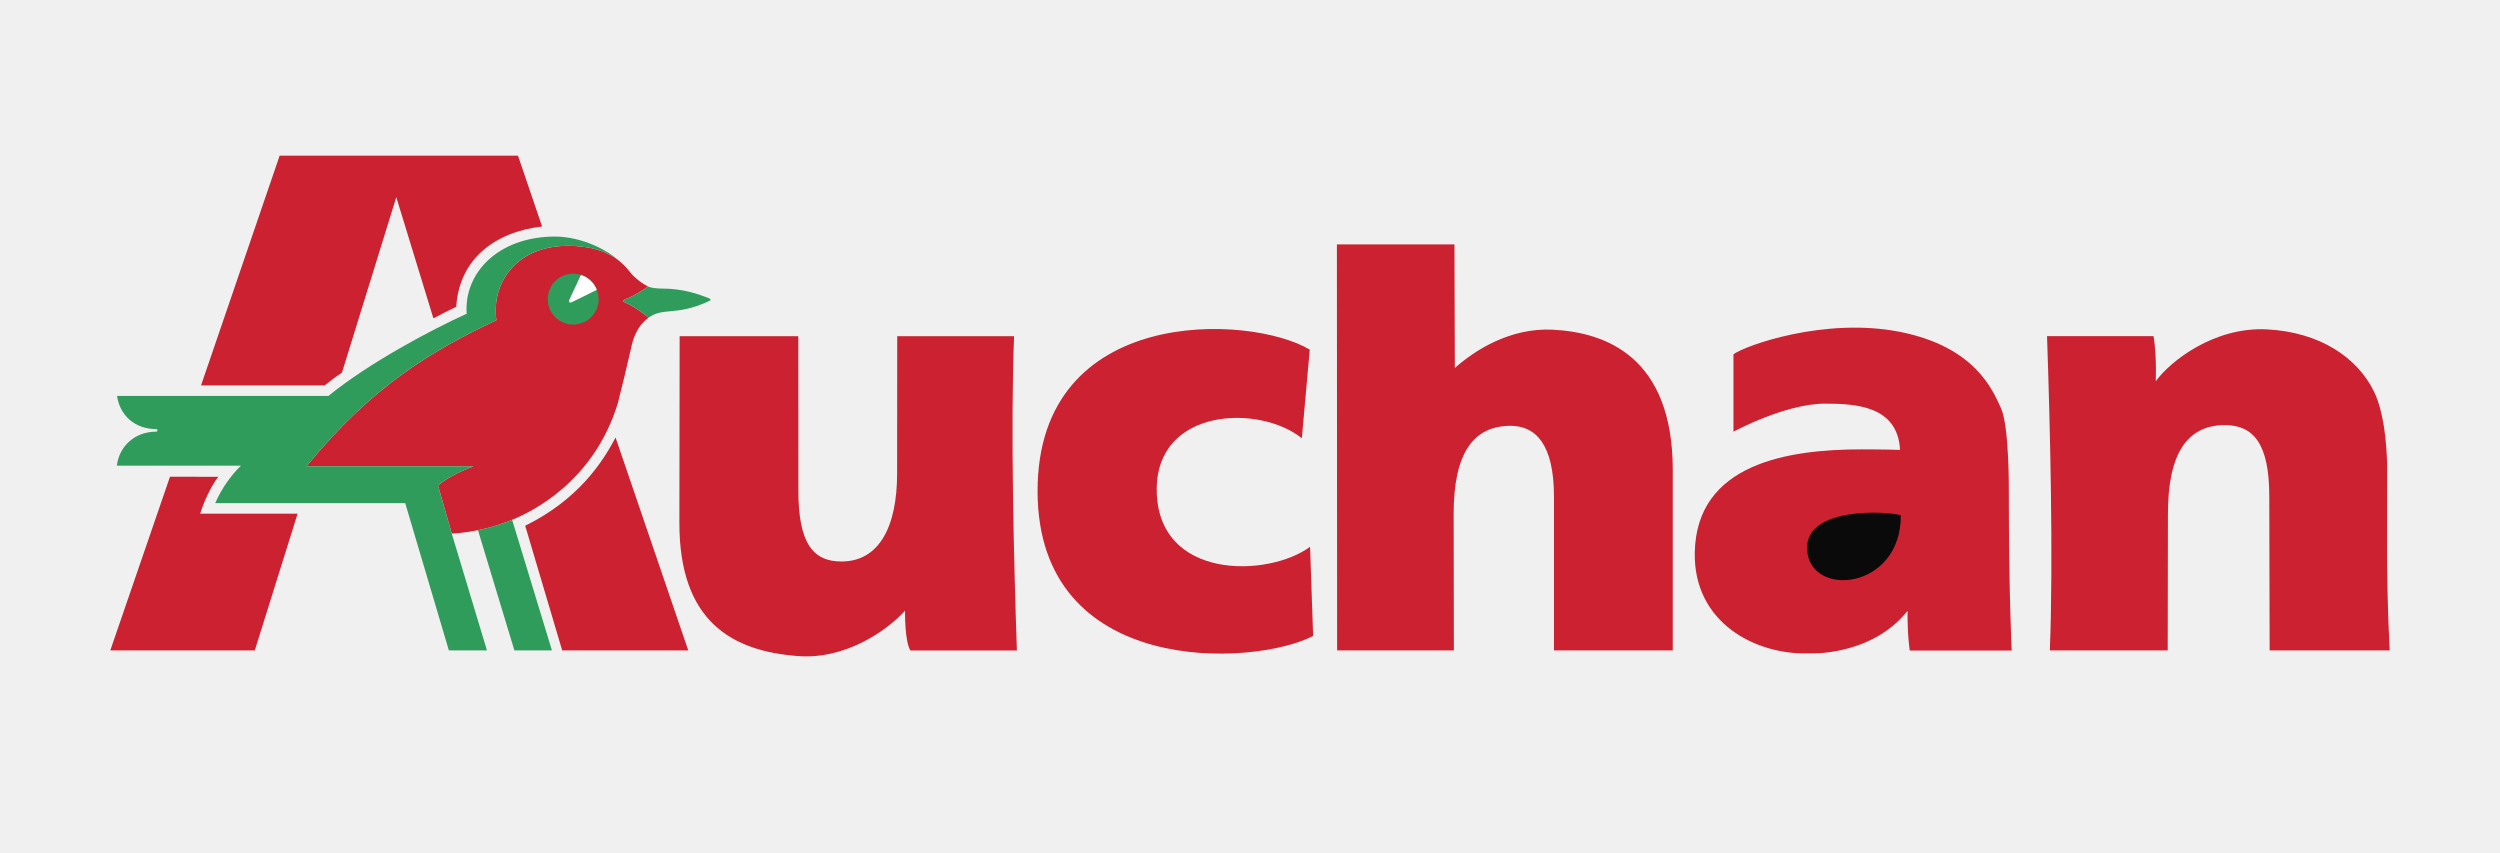
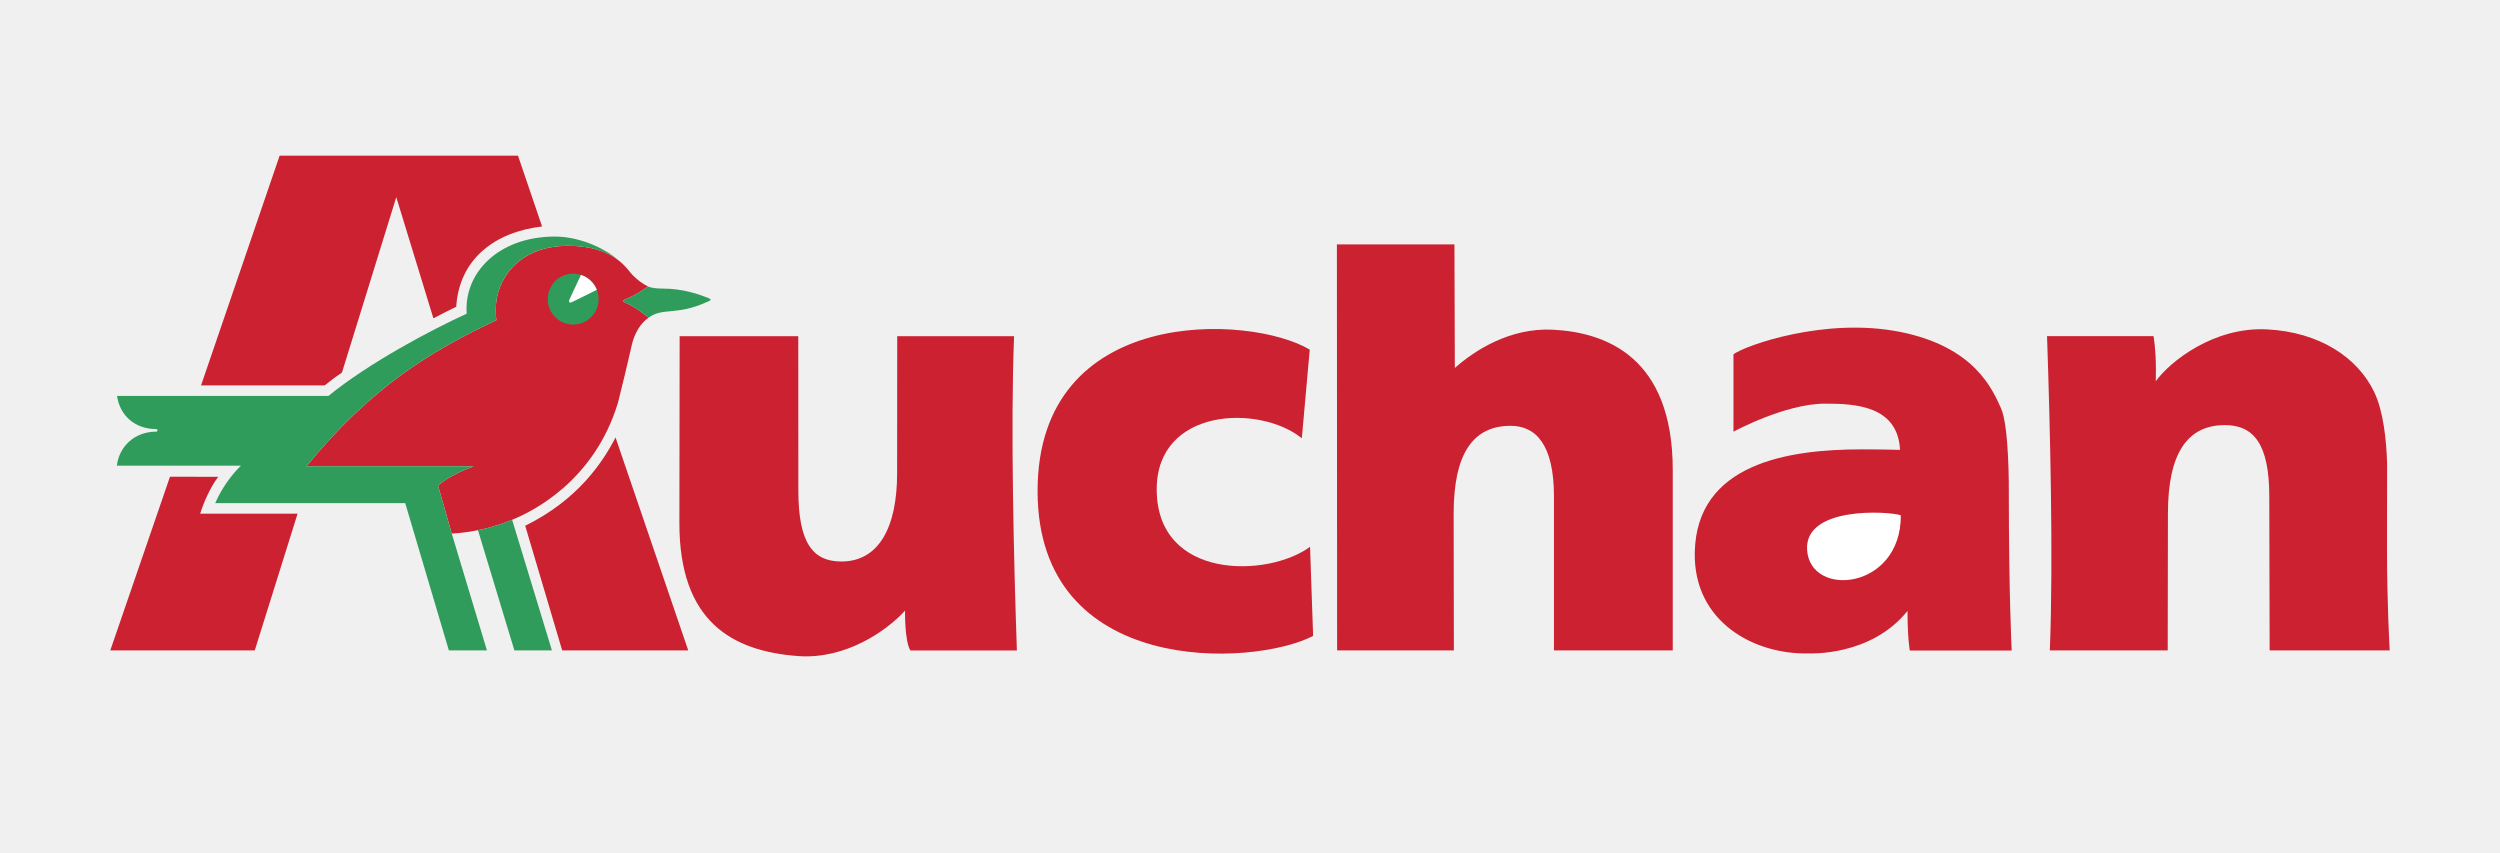
<svg xmlns="http://www.w3.org/2000/svg" width="2500" height="853" viewBox="0 0 2500 853" fill="none">
  <g clip-path="url(#clip0_665_21)">
    <path fill-rule="evenodd" clip-rule="evenodd" d="M625.661 299.116C633.962 296.068 644.532 289.155 647.995 286.445C642.327 283.591 638.138 280.556 632.561 275.057C627.256 269.83 615.117 245.823 568.049 245.823C517.325 245.823 495.847 280.881 495.847 308.636C495.847 311.891 495.691 316.119 496.469 320.153C430.868 351.177 371.895 386.338 306.449 466.283H473.604C464.071 470.006 449.415 475.751 438.015 485.53L451.775 533.609C473.953 532.269 495.72 527.031 516.08 518.136C530.541 511.6 593.755 482.599 617.944 402.796C620.123 394.729 630.084 353.226 631.329 347.026C632.561 340.827 636.452 326.262 648.54 317.728C645.297 314.848 635.894 307.378 625.7 302.799C622.198 301.502 622.198 300.4 625.661 299.116Z" fill="#CC2131" />
    <path fill-rule="evenodd" clip-rule="evenodd" d="M573.173 273.67C569.831 273.672 566.523 274.331 563.436 275.612C560.349 276.892 557.545 278.768 555.183 281.132C552.822 283.496 550.949 286.303 549.671 289.391C548.394 292.479 547.738 295.788 547.739 299.13C547.741 302.471 548.401 305.78 549.681 308.867C550.962 311.953 552.837 314.757 555.202 317.119C557.566 319.481 560.372 321.354 563.46 322.631C566.548 323.908 569.857 324.565 573.199 324.563C579.948 324.56 586.419 321.876 591.189 317.101C595.958 312.326 598.636 305.852 598.633 299.104C598.629 292.355 595.945 285.884 591.17 281.114C586.396 276.344 579.922 273.666 573.173 273.67Z" fill="#2F9C5C" />
    <path fill-rule="evenodd" clip-rule="evenodd" d="M517.987 155.645H279.654L201.044 385.404H324.711C328.745 382.213 334.503 377.492 341.948 372.603L396.278 197.135L433.398 318.337C440.932 314.328 448.543 310.462 456.224 306.742C459.272 258.806 495.004 231.959 542.084 226.472L517.987 155.645ZM169.982 476.737L110.295 650.389H254.765L297.578 513.675H200.188C203.664 502.093 210.979 486.166 218.281 476.789L169.982 476.737Z" fill="#CC2131" />
    <path fill-rule="evenodd" clip-rule="evenodd" d="M477.975 530.186L514.381 650.39H551.915L512.111 519.732C503.33 523.546 490.192 527.683 477.975 530.186Z" fill="#2F9C5C" />
    <path fill-rule="evenodd" clip-rule="evenodd" d="M615.545 437.478C602.315 463.041 577.427 500.018 525.197 525.737L562.187 650.389H688.24C688.227 650.389 615.571 437.426 615.545 437.478Z" fill="#CC2131" />
    <path fill-rule="evenodd" clip-rule="evenodd" d="M708.007 297.846C699.084 294.292 682.768 288.572 662.729 288.572C656.867 288.572 651.251 288.001 647.996 286.458C644.52 289.169 633.962 296.082 625.662 299.13C622.199 300.414 622.199 301.516 625.675 302.8C635.869 307.391 645.259 314.862 648.514 317.728C663.339 306.898 675.79 316.301 708.02 301.542C711.483 300.258 711.457 299.13 708.007 297.846ZM156.221 429.061C156.391 429.064 156.559 429.101 156.715 429.169C156.872 429.238 157.013 429.336 157.131 429.459C157.249 429.582 157.341 429.726 157.403 429.885C157.465 430.044 157.496 430.213 157.492 430.384C157.492 430.552 157.459 430.718 157.394 430.873C157.329 431.028 157.235 431.169 157.115 431.287C156.996 431.405 156.854 431.498 156.699 431.562C156.543 431.625 156.376 431.656 156.208 431.655C133.783 431.655 118.894 447.387 116.884 465.674H240.953C231.964 474.208 221.446 488.475 215.234 503.118H405.215L448.858 650.39H486.937L451.763 533.61L438.002 485.531C449.403 475.752 464.058 470.006 473.591 466.284H306.437C371.882 386.338 430.869 351.177 496.457 320.154C495.679 316.12 495.834 311.892 495.834 308.636C495.834 280.881 517.312 245.824 568.037 245.824C584.781 245.824 603.47 249.157 617.192 259.286C609.164 251.608 582.771 236.369 554.315 236.55C497.871 236.927 463.734 273.242 466.678 313.72C430.648 330.036 368.069 363.498 328.473 395.91H117.026C119.828 415.235 134.588 429.061 156.221 429.061Z" fill="#2F9C5C" />
    <path fill-rule="evenodd" clip-rule="evenodd" d="M572.071 302.06L596.843 289.817C595.461 286.306 593.316 283.145 590.564 280.564C587.812 277.982 584.521 276.044 580.929 274.889L569.451 299.518C568.283 302.177 569.477 303.318 572.071 302.06Z" fill="white" />
    <path fill-rule="evenodd" clip-rule="evenodd" d="M2386.99 548.629C2386.99 604.334 2389.7 650.416 2389.7 650.416H2269.64L2269.28 496.296C2269.28 443.885 2253.56 425.092 2224.85 425.092C2187.25 425.092 2167.93 453.509 2167.93 513.403L2167.71 650.416H2049.83C2053.52 558.694 2049.95 421.006 2047.03 336.132H2153.53C2153.53 336.132 2155.9 348.83 2155.9 369.296L2155.79 381.228C2170.4 361.086 2214.11 326.742 2266.78 329.362C2319.45 332.008 2357.51 357.325 2374.19 391.993C2383.65 411.655 2386.45 441.395 2387.1 463.508L2386.99 548.629ZM905.056 610.611C886.781 630.831 845.486 659.546 798.276 656.084C731.767 651.168 679.382 621.376 679.382 523.066L679.641 336.197H798.276L798.341 490.317C798.341 542.702 812.646 561.495 841.361 561.495C878.961 561.495 897.118 527.151 897.118 473.184L897.222 336.197H1014.08C1010.4 427.893 1013.96 565.58 1016.88 650.455H910.373C904.472 640.766 905.056 610.611 905.056 610.611ZM1907.51 610.897C1907.51 638.912 1909.82 650.545 1909.82 650.545H2011.69C2011.69 650.545 2008.86 596.747 2008.81 492.146C2008.81 490.68 2009.34 426.337 2000.92 408.05C1992.52 389.749 1975.01 346.806 1899.98 331.878C1824.95 316.963 1745.29 345.471 1733.47 354.277V431.681C1733.47 431.681 1785.08 403.64 1825.01 403.64C1855.23 403.64 1897.77 405.637 1900.04 449.89C1900.04 449.89 1884.3 449.358 1861.52 449.358C1788.28 449.358 1696.41 463.366 1694.76 552.611C1693.49 622.453 1754.98 654.929 1808.94 653.399C1808.94 653.399 1870.94 656.693 1907.51 610.897Z" fill="#CC2131" />
-     <path fill-rule="evenodd" clip-rule="evenodd" d="M1807.08 549.614C1804.64 505.582 1889.98 511.366 1900.81 515.296C1901.3 589.924 1809.78 598.484 1807.08 549.614Z" fill="#0a0a0a" />
+     <path fill-rule="evenodd" clip-rule="evenodd" d="M1807.08 549.614C1804.64 505.582 1889.98 511.366 1900.81 515.296C1901.3 589.924 1809.78 598.484 1807.08 549.614Z" fill="white" />
    <path fill-rule="evenodd" clip-rule="evenodd" d="M1553.96 496.49C1553.96 444.054 1535.52 425.818 1510.61 425.818C1472.99 425.818 1453.65 453.677 1453.65 513.636L1453.87 650.403H1337.12L1336.9 244.371H1454.44L1454.82 367.973C1474.45 350.568 1509.82 327.546 1552.82 329.699C1605.44 332.332 1672.75 356.624 1672.75 470.019V650.403H1553.96V496.49ZM1301.83 438.23C1259.4 404.133 1156.71 407.66 1156.71 489.318C1156.71 580.34 1267.96 577.824 1310.05 546.8L1313.12 635.941C1253.37 666.926 1037.58 677.509 1037.58 491.03C1037.58 304.447 1250.34 314.032 1309.74 349.621L1301.83 438.23Z" fill="#CC2131" />
  </g>
  <defs>
    <clipPath id="clip0_665_21">
      <rect width="2500" height="853" fill="white" />
    </clipPath>
  </defs>
</svg>
